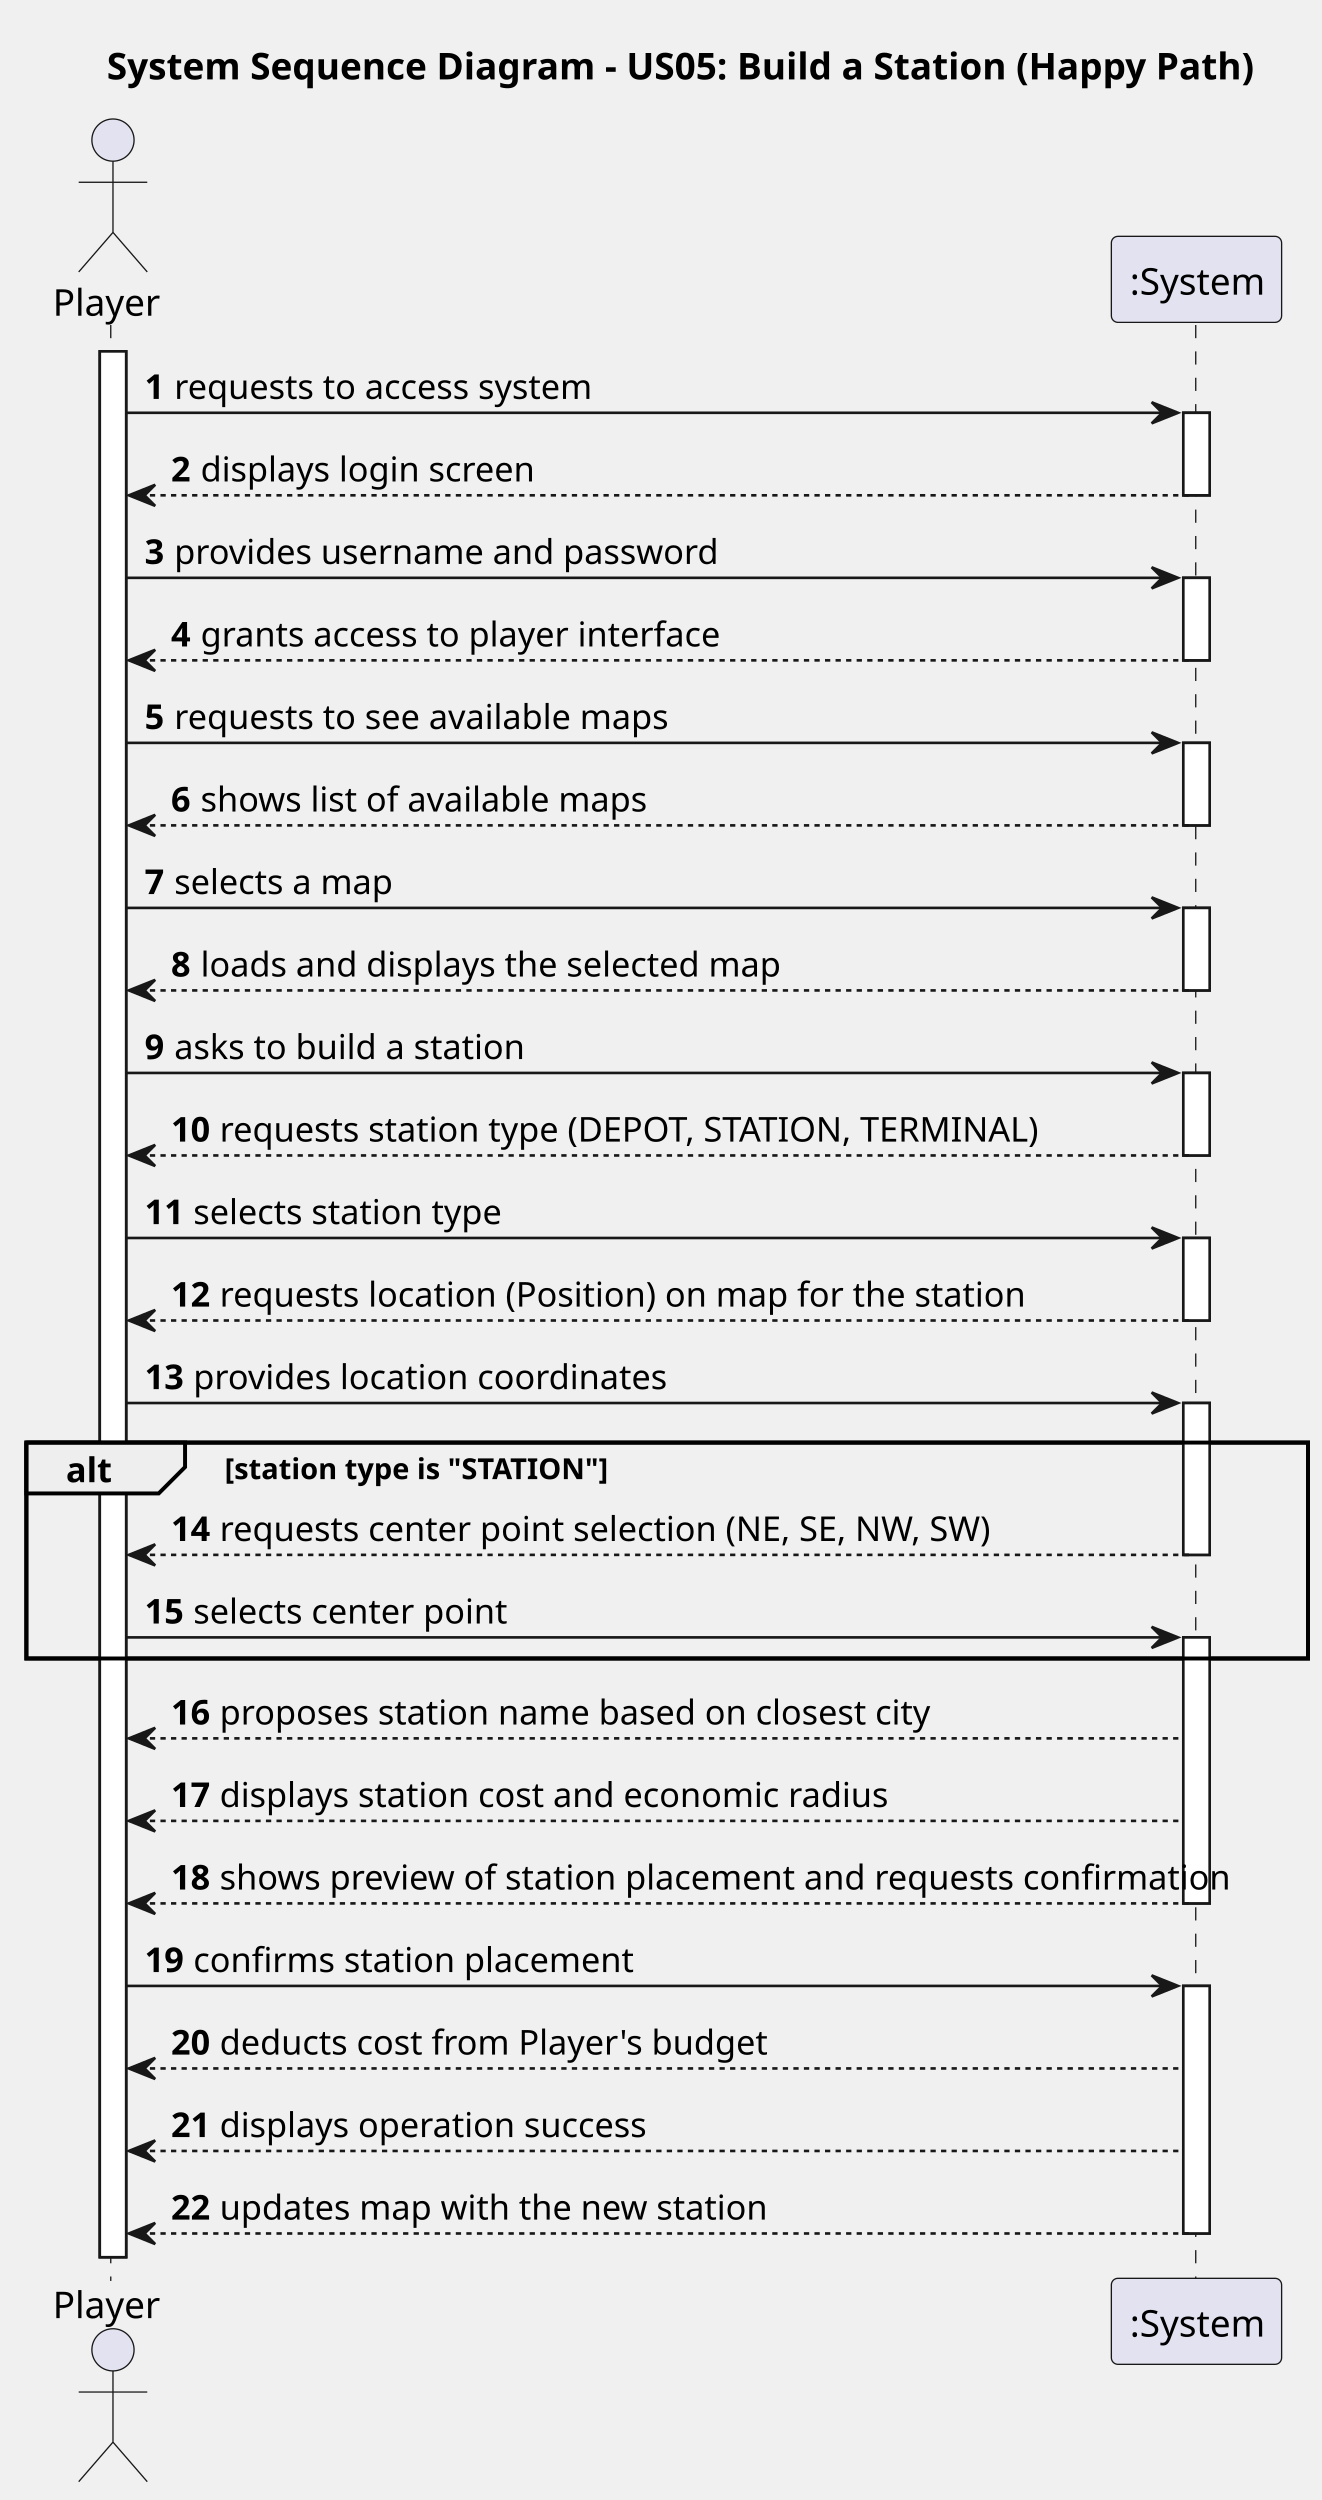
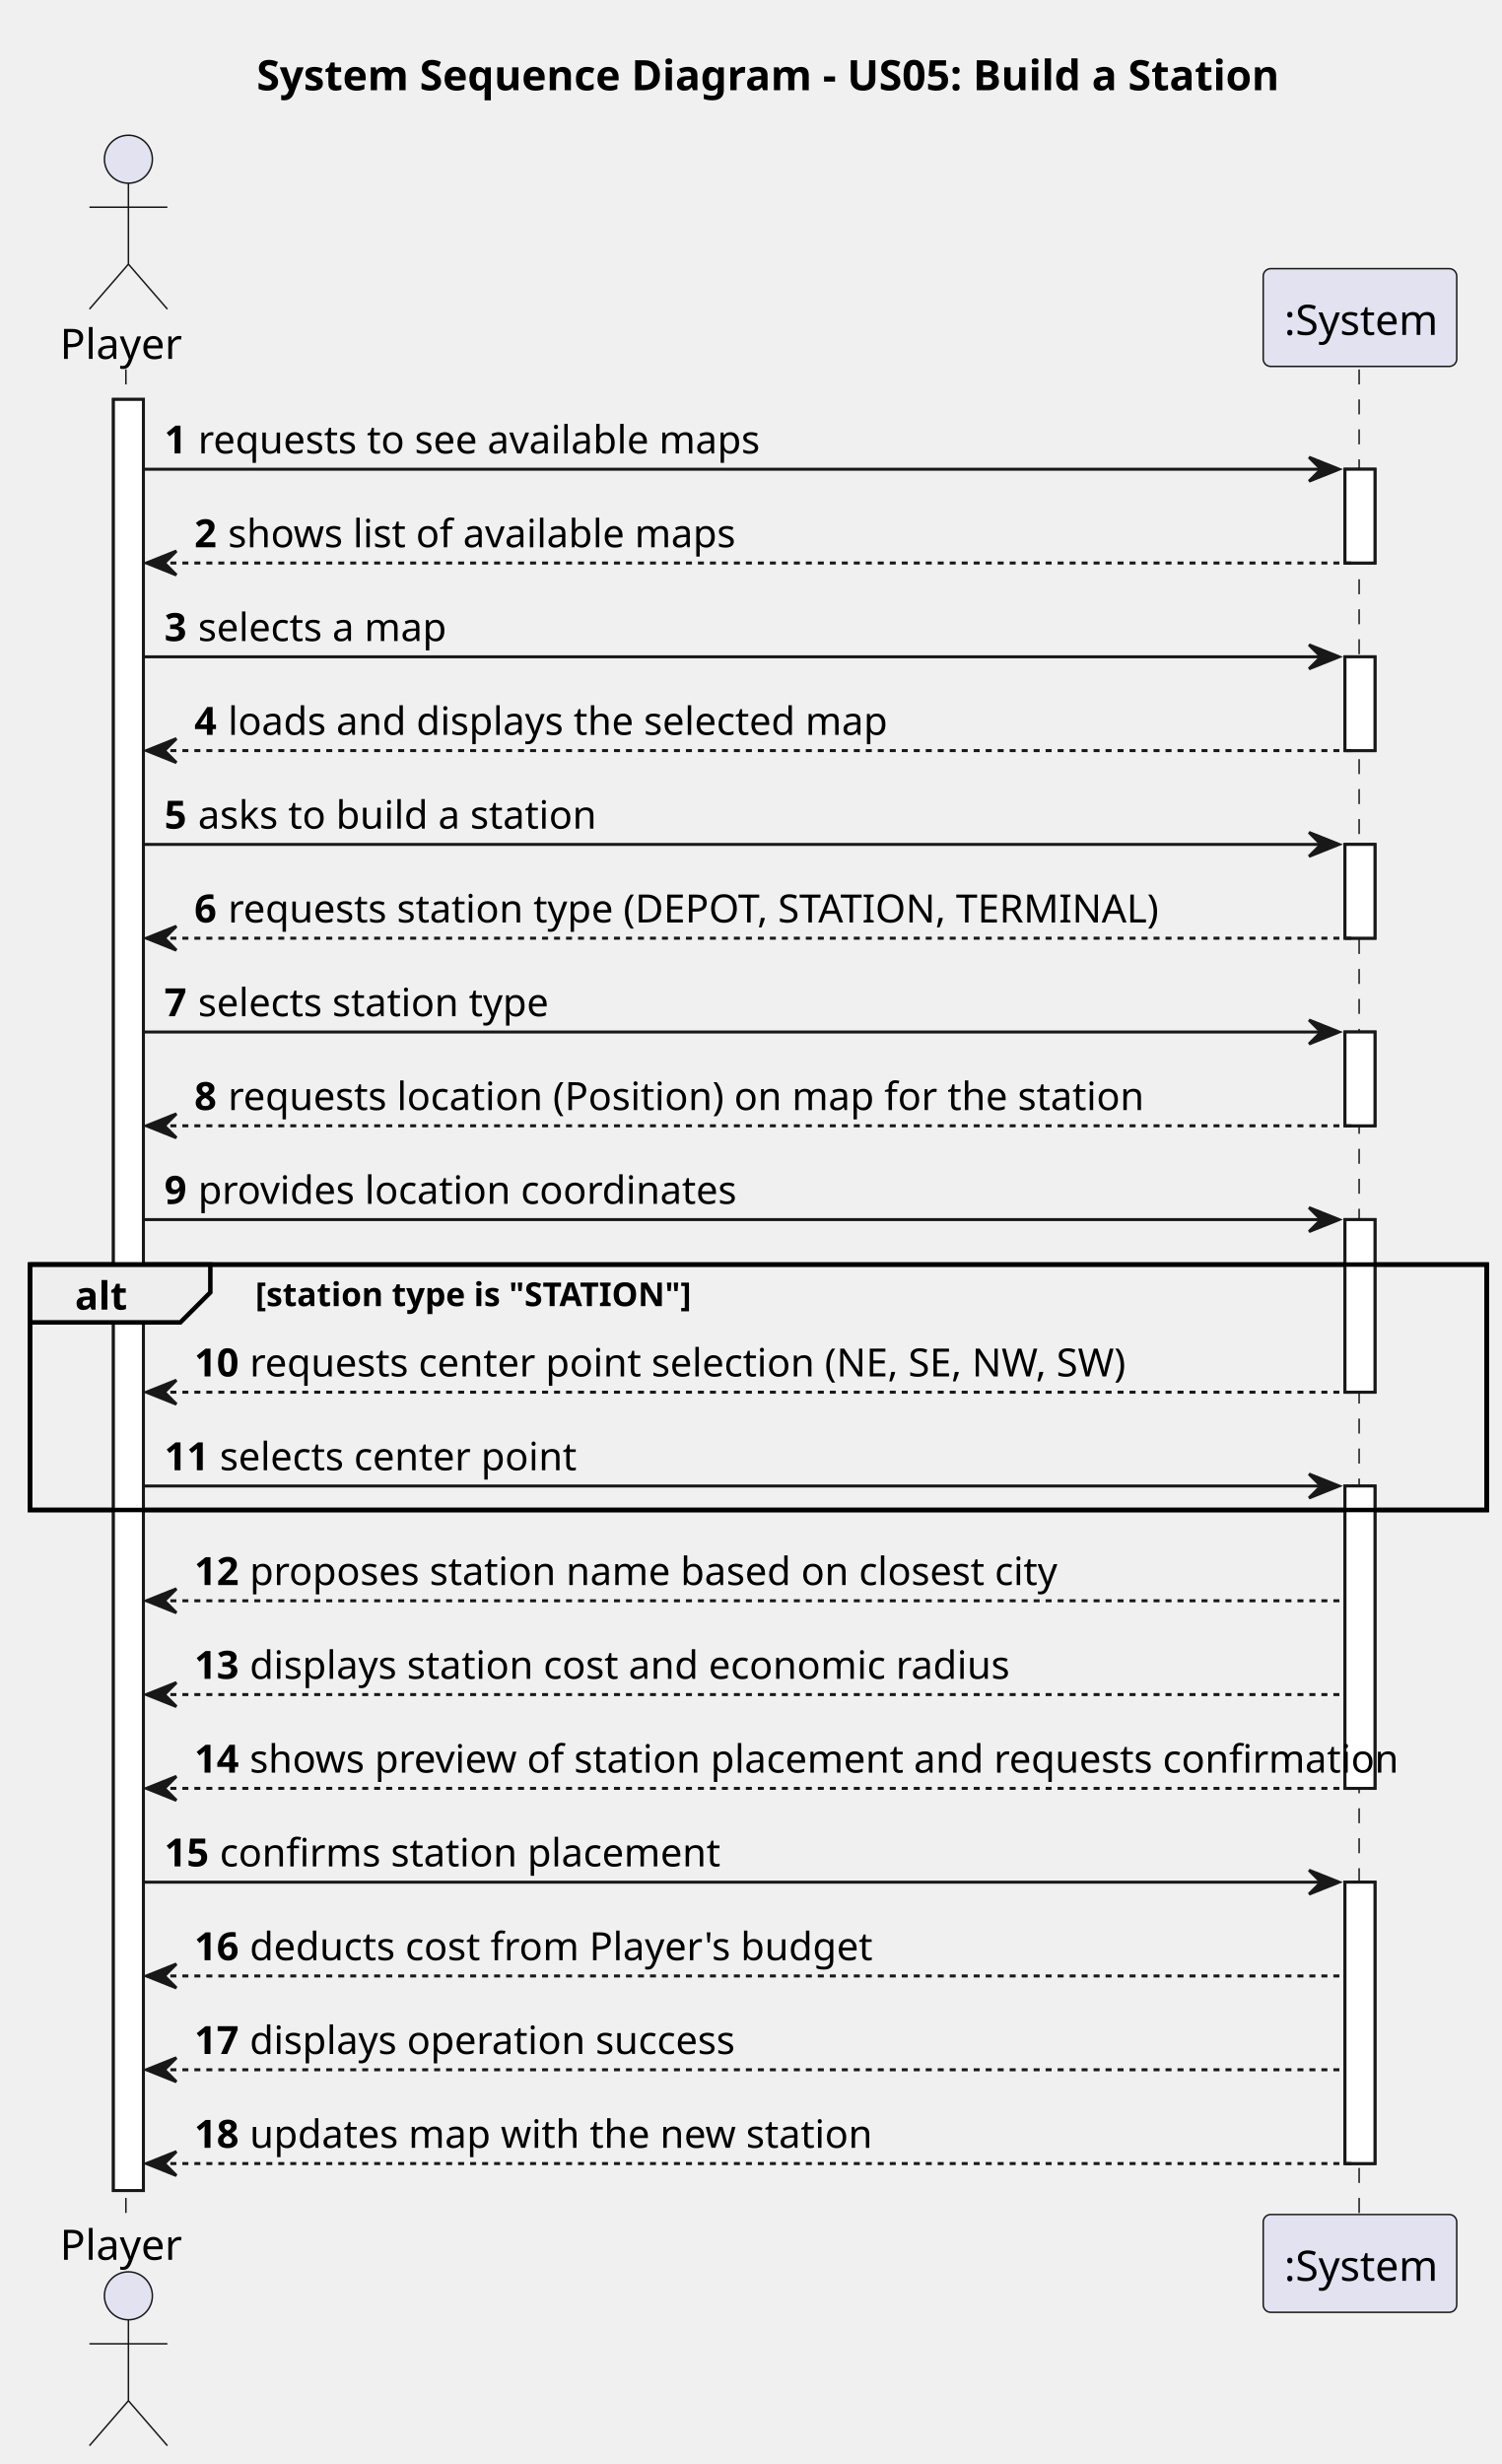
- <svg xmlns="http://www.w3.org/2000/svg" contentStyleType="text/css" height="948px" preserveAspectRatio="none" style="width:501px;height:948px;background:#FFFFFF;" version="1.1" viewBox="0 0 501 948" width="501px" zoomAndPan="magnify">
+ <svg xmlns="http://www.w3.org/2000/svg" contentStyleType="text/css" height="822px" preserveAspectRatio="none" style="width:501px;height:822px;background:#FFFFFF;" version="1.1" viewBox="0 0 501 822" width="501px" zoomAndPan="magnify">
  <defs />
  <g>
-     <text fill="#000000" font-family="sans-serif" font-size="14" font-weight="bold" lengthAdjust="spacing" textLength="423.985" x="40.503" y="30.107">System Sequence Diagram - US05: Build a Station (Happy Path)</text>
-     <rect fill="#FFFFFF" height="722.693" style="stroke:#181818;stroke-width:1.0;" width="10" x="37.841" y="133.242" />
+     <text fill="#000000" font-family="sans-serif" font-size="14" font-weight="bold" lengthAdjust="spacing" textLength="333.758" x="85.617" y="30.107">System Sequence Diagram - US05: Build a Station</text>
+     <rect fill="#FFFFFF" height="597.529" style="stroke:#181818;stroke-width:1.0;" width="10" x="37.841" y="133.242" />
    <rect fill="#FFFFFF" height="31.291" style="stroke:#181818;stroke-width:1.0;" width="10" x="448.709" y="156.533" />
    <rect fill="#FFFFFF" height="31.291" style="stroke:#181818;stroke-width:1.0;" width="10" x="448.709" y="219.115" />
    <rect fill="#FFFFFF" height="31.291" style="stroke:#181818;stroke-width:1.0;" width="10" x="448.709" y="281.697" />
    <rect fill="#FFFFFF" height="31.291" style="stroke:#181818;stroke-width:1.0;" width="10" x="448.709" y="344.279" />
-     <rect fill="#FFFFFF" height="31.291" style="stroke:#181818;stroke-width:1.0;" width="10" x="448.709" y="406.861" />
-     <rect fill="#FFFFFF" height="31.291" style="stroke:#181818;stroke-width:1.0;" width="10" x="448.709" y="469.443" />
-     <rect fill="#FFFFFF" height="57.582" style="stroke:#181818;stroke-width:1.0;" width="10" x="448.709" y="532.025" />
-     <rect fill="#FFFFFF" height="100.873" style="stroke:#181818;stroke-width:1.0;" width="10" x="448.709" y="620.898" />
-     <rect fill="#FFFFFF" height="93.873" style="stroke:#181818;stroke-width:1.0;" width="10" x="448.709" y="753.062" />
-     <rect fill="none" height="81.873" style="stroke:#000000;stroke-width:1.5;" width="485.992" x="10" y="547.025" />
-     <line style="stroke:#181818;stroke-width:0.5;stroke-dasharray:5.0,5.0;" x1="42" x2="42" y1="123.242" y2="864.936" />
-     <line style="stroke:#181818;stroke-width:0.5;stroke-dasharray:5.0,5.0;" x1="453.426" x2="453.426" y1="123.242" y2="864.936" />
+     <rect fill="#FFFFFF" height="57.582" style="stroke:#181818;stroke-width:1.0;" width="10" x="448.709" y="406.861" />
+     <rect fill="#FFFFFF" height="100.873" style="stroke:#181818;stroke-width:1.0;" width="10" x="448.709" y="495.734" />
+     <rect fill="#FFFFFF" height="93.873" style="stroke:#181818;stroke-width:1.0;" width="10" x="448.709" y="627.898" />
+     <rect fill="none" height="81.873" style="stroke:#000000;stroke-width:1.5;" width="485.992" x="10" y="421.861" />
+     <line style="stroke:#181818;stroke-width:0.5;stroke-dasharray:5.0,5.0;" x1="42" x2="42" y1="123.242" y2="739.771" />
+     <line style="stroke:#181818;stroke-width:0.5;stroke-dasharray:5.0,5.0;" x1="453.426" x2="453.426" y1="123.242" y2="739.771" />
    <text fill="#000000" font-family="sans-serif" font-size="14" lengthAdjust="spacing" textLength="39.683" x="20" y="119.728">Player</text>
    <ellipse cx="42.841" cy="53.121" fill="#E2E2F0" rx="8" ry="8" style="stroke:#181818;stroke-width:0.5;" />
    <path d="M42.841,61.121 L42.841,88.121 M29.841,69.121 L55.841,69.121 M42.841,88.121 L29.841,103.121 M42.841,88.121 L55.841,103.121 " fill="none" style="stroke:#181818;stroke-width:0.5;" />
-     <text fill="#000000" font-family="sans-serif" font-size="14" lengthAdjust="spacing" textLength="39.683" x="20" y="879.043">Player</text>
-     <ellipse cx="42.841" cy="891.057" fill="#E2E2F0" rx="8" ry="8" style="stroke:#181818;stroke-width:0.5;" />
-     <path d="M42.841,899.057 L42.841,926.057 M29.841,907.057 L55.841,907.057 M42.841,926.057 L29.841,941.057 M42.841,926.057 L55.841,941.057 " fill="none" style="stroke:#181818;stroke-width:0.5;" />
+     <text fill="#000000" font-family="sans-serif" font-size="14" lengthAdjust="spacing" textLength="39.683" x="20" y="753.879">Player</text>
+     <ellipse cx="42.841" cy="765.893" fill="#E2E2F0" rx="8" ry="8" style="stroke:#181818;stroke-width:0.5;" />
+     <path d="M42.841,773.893 L42.841,800.893 M29.841,781.893 L55.841,781.893 M42.841,800.893 L29.841,815.893 M42.841,800.893 L55.841,815.893 " fill="none" style="stroke:#181818;stroke-width:0.5;" />
    <rect fill="#E2E2F0" height="32.621" rx="2.5" ry="2.5" style="stroke:#181818;stroke-width:0.5;" width="64.565" x="421.426" y="89.621" />
    <text fill="#000000" font-family="sans-serif" font-size="14" lengthAdjust="spacing" textLength="50.565" x="428.426" y="111.728">:System</text>
-     <rect fill="#E2E2F0" height="32.621" rx="2.5" ry="2.5" style="stroke:#181818;stroke-width:0.5;" width="64.565" x="421.426" y="863.936" />
-     <text fill="#000000" font-family="sans-serif" font-size="14" lengthAdjust="spacing" textLength="50.565" x="428.426" y="886.043">:System</text>
-     <rect fill="#FFFFFF" height="722.693" style="stroke:#181818;stroke-width:1.0;" width="10" x="37.841" y="133.242" />
+     <rect fill="#E2E2F0" height="32.621" rx="2.5" ry="2.5" style="stroke:#181818;stroke-width:0.5;" width="64.565" x="421.426" y="738.771" />
+     <text fill="#000000" font-family="sans-serif" font-size="14" lengthAdjust="spacing" textLength="50.565" x="428.426" y="760.879">:System</text>
+     <rect fill="#FFFFFF" height="597.529" style="stroke:#181818;stroke-width:1.0;" width="10" x="37.841" y="133.242" />
    <rect fill="#FFFFFF" height="31.291" style="stroke:#181818;stroke-width:1.0;" width="10" x="448.709" y="156.533" />
    <rect fill="#FFFFFF" height="31.291" style="stroke:#181818;stroke-width:1.0;" width="10" x="448.709" y="219.115" />
    <rect fill="#FFFFFF" height="31.291" style="stroke:#181818;stroke-width:1.0;" width="10" x="448.709" y="281.697" />
    <rect fill="#FFFFFF" height="31.291" style="stroke:#181818;stroke-width:1.0;" width="10" x="448.709" y="344.279" />
-     <rect fill="#FFFFFF" height="31.291" style="stroke:#181818;stroke-width:1.0;" width="10" x="448.709" y="406.861" />
-     <rect fill="#FFFFFF" height="31.291" style="stroke:#181818;stroke-width:1.0;" width="10" x="448.709" y="469.443" />
-     <rect fill="#FFFFFF" height="57.582" style="stroke:#181818;stroke-width:1.0;" width="10" x="448.709" y="532.025" />
-     <rect fill="#FFFFFF" height="100.873" style="stroke:#181818;stroke-width:1.0;" width="10" x="448.709" y="620.898" />
-     <rect fill="#FFFFFF" height="93.873" style="stroke:#181818;stroke-width:1.0;" width="10" x="448.709" y="753.062" />
+     <rect fill="#FFFFFF" height="57.582" style="stroke:#181818;stroke-width:1.0;" width="10" x="448.709" y="406.861" />
+     <rect fill="#FFFFFF" height="100.873" style="stroke:#181818;stroke-width:1.0;" width="10" x="448.709" y="495.734" />
+     <rect fill="#FFFFFF" height="93.873" style="stroke:#181818;stroke-width:1.0;" width="10" x="448.709" y="627.898" />
    <polygon fill="#181818" points="436.709,152.533,446.709,156.533,436.709,160.533,440.709,156.533" style="stroke:#181818;stroke-width:1.0;" />
    <line style="stroke:#181818;stroke-width:1.0;" x1="47.841" x2="442.709" y1="156.533" y2="156.533" />
    <text fill="#000000" font-family="sans-serif" font-size="13" font-weight="bold" lengthAdjust="spacing" textLength="7.23" x="54.841" y="151.27">1</text>
-     <text fill="#000000" font-family="sans-serif" font-size="13" lengthAdjust="spacing" textLength="153.169" x="66.071" y="151.27">requests to access system</text>
+     <text fill="#000000" font-family="sans-serif" font-size="13" lengthAdjust="spacing" textLength="179.213" x="66.071" y="151.27">requests to see available maps</text>
    <polygon fill="#181818" points="58.841,183.824,48.841,187.824,58.841,191.824,54.841,187.824" style="stroke:#181818;stroke-width:1.0;" />
    <line style="stroke:#181818;stroke-width:1.0;stroke-dasharray:2.0,2.0;" x1="52.841" x2="452.709" y1="187.824" y2="187.824" />
    <text fill="#000000" font-family="sans-serif" font-size="13" font-weight="bold" lengthAdjust="spacing" textLength="7.23" x="64.841" y="182.561">2</text>
-     <text fill="#000000" font-family="sans-serif" font-size="13" lengthAdjust="spacing" textLength="120.675" x="76.071" y="182.561">displays login screen</text>
+     <text fill="#000000" font-family="sans-serif" font-size="13" lengthAdjust="spacing" textLength="161.129" x="76.071" y="182.561">shows list of available maps</text>
    <polygon fill="#181818" points="436.709,215.115,446.709,219.115,436.709,223.115,440.709,219.115" style="stroke:#181818;stroke-width:1.0;" />
    <line style="stroke:#181818;stroke-width:1.0;" x1="47.841" x2="442.709" y1="219.115" y2="219.115" />
    <text fill="#000000" font-family="sans-serif" font-size="13" font-weight="bold" lengthAdjust="spacing" textLength="7.23" x="54.841" y="213.852">3</text>
-     <text fill="#000000" font-family="sans-serif" font-size="13" lengthAdjust="spacing" textLength="195.108" x="66.071" y="213.852">provides username and password</text>
+     <text fill="#000000" font-family="sans-serif" font-size="13" lengthAdjust="spacing" textLength="80.203" x="66.071" y="213.852">selects a map</text>
    <polygon fill="#181818" points="58.841,246.406,48.841,250.406,58.841,254.406,54.841,250.406" style="stroke:#181818;stroke-width:1.0;" />
    <line style="stroke:#181818;stroke-width:1.0;stroke-dasharray:2.0,2.0;" x1="52.841" x2="452.709" y1="250.406" y2="250.406" />
    <text fill="#000000" font-family="sans-serif" font-size="13" font-weight="bold" lengthAdjust="spacing" textLength="7.23" x="64.841" y="245.144">4</text>
-     <text fill="#000000" font-family="sans-serif" font-size="13" lengthAdjust="spacing" textLength="187.148" x="76.071" y="245.144">grants access to player interface</text>
+     <text fill="#000000" font-family="sans-serif" font-size="13" lengthAdjust="spacing" textLength="209.574" x="76.071" y="245.144">loads and displays the selected map</text>
    <polygon fill="#181818" points="436.709,277.697,446.709,281.697,436.709,285.697,440.709,281.697" style="stroke:#181818;stroke-width:1.0;" />
    <line style="stroke:#181818;stroke-width:1.0;" x1="47.841" x2="442.709" y1="281.697" y2="281.697" />
    <text fill="#000000" font-family="sans-serif" font-size="13" font-weight="bold" lengthAdjust="spacing" textLength="7.23" x="54.841" y="276.435">5</text>
-     <text fill="#000000" font-family="sans-serif" font-size="13" lengthAdjust="spacing" textLength="179.213" x="66.071" y="276.435">requests to see available maps</text>
+     <text fill="#000000" font-family="sans-serif" font-size="13" lengthAdjust="spacing" textLength="125.017" x="66.071" y="276.435">asks to build a station</text>
    <polygon fill="#181818" points="58.841,308.988,48.841,312.988,58.841,316.988,54.841,312.988" style="stroke:#181818;stroke-width:1.0;" />
    <line style="stroke:#181818;stroke-width:1.0;stroke-dasharray:2.0,2.0;" x1="52.841" x2="452.709" y1="312.988" y2="312.988" />
    <text fill="#000000" font-family="sans-serif" font-size="13" font-weight="bold" lengthAdjust="spacing" textLength="7.23" x="64.841" y="307.726">6</text>
-     <text fill="#000000" font-family="sans-serif" font-size="13" lengthAdjust="spacing" textLength="161.129" x="76.071" y="307.726">shows list of available maps</text>
+     <text fill="#000000" font-family="sans-serif" font-size="13" lengthAdjust="spacing" textLength="313.523" x="76.071" y="307.726">requests station type (DEPOT, STATION, TERMINAL)</text>
    <polygon fill="#181818" points="436.709,340.279,446.709,344.279,436.709,348.279,440.709,344.279" style="stroke:#181818;stroke-width:1.0;" />
    <line style="stroke:#181818;stroke-width:1.0;" x1="47.841" x2="442.709" y1="344.279" y2="344.279" />
    <text fill="#000000" font-family="sans-serif" font-size="13" font-weight="bold" lengthAdjust="spacing" textLength="7.23" x="54.841" y="339.017">7</text>
-     <text fill="#000000" font-family="sans-serif" font-size="13" lengthAdjust="spacing" textLength="80.203" x="66.071" y="339.017">selects a map</text>
+     <text fill="#000000" font-family="sans-serif" font-size="13" lengthAdjust="spacing" textLength="110.557" x="66.071" y="339.017">selects station type</text>
    <polygon fill="#181818" points="58.841,371.57,48.841,375.57,58.841,379.57,54.841,375.57" style="stroke:#181818;stroke-width:1.0;" />
    <line style="stroke:#181818;stroke-width:1.0;stroke-dasharray:2.0,2.0;" x1="52.841" x2="452.709" y1="375.57" y2="375.57" />
    <text fill="#000000" font-family="sans-serif" font-size="13" font-weight="bold" lengthAdjust="spacing" textLength="7.23" x="64.841" y="370.308">8</text>
-     <text fill="#000000" font-family="sans-serif" font-size="13" lengthAdjust="spacing" textLength="209.574" x="76.071" y="370.308">loads and displays the selected map</text>
+     <text fill="#000000" font-family="sans-serif" font-size="13" lengthAdjust="spacing" textLength="286.152" x="76.071" y="370.308">requests location (Position) on map for the station</text>
    <polygon fill="#181818" points="436.709,402.861,446.709,406.861,436.709,410.861,440.709,406.861" style="stroke:#181818;stroke-width:1.0;" />
    <line style="stroke:#181818;stroke-width:1.0;" x1="47.841" x2="442.709" y1="406.861" y2="406.861" />
    <text fill="#000000" font-family="sans-serif" font-size="13" font-weight="bold" lengthAdjust="spacing" textLength="7.23" x="54.841" y="401.599">9</text>
-     <text fill="#000000" font-family="sans-serif" font-size="13" lengthAdjust="spacing" textLength="125.017" x="66.071" y="401.599">asks to build a station</text>
-     <polygon fill="#181818" points="58.841,434.152,48.841,438.152,58.841,442.152,54.841,438.152" style="stroke:#181818;stroke-width:1.0;" />
-     <line style="stroke:#181818;stroke-width:1.0;stroke-dasharray:2.0,2.0;" x1="52.841" x2="452.709" y1="438.152" y2="438.152" />
-     <text fill="#000000" font-family="sans-serif" font-size="13" font-weight="bold" lengthAdjust="spacing" textLength="14.46" x="64.841" y="432.89">10</text>
-     <text fill="#000000" font-family="sans-serif" font-size="13" lengthAdjust="spacing" textLength="313.523" x="83.301" y="432.89">requests station type (DEPOT, STATION, TERMINAL)</text>
-     <polygon fill="#181818" points="436.709,465.443,446.709,469.443,436.709,473.443,440.709,469.443" style="stroke:#181818;stroke-width:1.0;" />
-     <line style="stroke:#181818;stroke-width:1.0;" x1="47.841" x2="442.709" y1="469.443" y2="469.443" />
-     <text fill="#000000" font-family="sans-serif" font-size="13" font-weight="bold" lengthAdjust="spacing" textLength="14.46" x="54.841" y="464.181">11</text>
-     <text fill="#000000" font-family="sans-serif" font-size="13" lengthAdjust="spacing" textLength="110.557" x="73.301" y="464.181">selects station type</text>
-     <polygon fill="#181818" points="58.841,496.734,48.841,500.734,58.841,504.734,54.841,500.734" style="stroke:#181818;stroke-width:1.0;" />
-     <line style="stroke:#181818;stroke-width:1.0;stroke-dasharray:2.0,2.0;" x1="52.841" x2="452.709" y1="500.734" y2="500.734" />
-     <text fill="#000000" font-family="sans-serif" font-size="13" font-weight="bold" lengthAdjust="spacing" textLength="14.46" x="64.841" y="495.472">12</text>
-     <text fill="#000000" font-family="sans-serif" font-size="13" lengthAdjust="spacing" textLength="286.152" x="83.301" y="495.472">requests location (Position) on map for the station</text>
-     <polygon fill="#181818" points="436.709,528.025,446.709,532.025,436.709,536.025,440.709,532.025" style="stroke:#181818;stroke-width:1.0;" />
-     <line style="stroke:#181818;stroke-width:1.0;" x1="47.841" x2="442.709" y1="532.025" y2="532.025" />
-     <text fill="#000000" font-family="sans-serif" font-size="13" font-weight="bold" lengthAdjust="spacing" textLength="14.46" x="54.841" y="526.763">13</text>
-     <text fill="#000000" font-family="sans-serif" font-size="13" lengthAdjust="spacing" textLength="168.378" x="73.301" y="526.763">provides location coordinates</text>
-     <path d="M10,547.025 L70.171,547.025 L70.171,556.316 L60.171,566.316 L10,566.316 L10,547.025 " fill="#EEEEEE" style="stroke:#000000;stroke-width:1.5;" />
-     <rect fill="none" height="81.873" style="stroke:#000000;stroke-width:1.5;" width="485.992" x="10" y="547.025" />
-     <text fill="#000000" font-family="sans-serif" font-size="13" font-weight="bold" lengthAdjust="spacing" textLength="15.171" x="25" y="562.054">alt</text>
-     <text fill="#000000" font-family="sans-serif" font-size="11" font-weight="bold" lengthAdjust="spacing" textLength="143.048" x="85.171" y="560.895">[station type is "STATION"]</text>
-     <polygon fill="#181818" points="58.841,585.607,48.841,589.607,58.841,593.607,54.841,589.607" style="stroke:#181818;stroke-width:1.0;" />
-     <line style="stroke:#181818;stroke-width:1.0;stroke-dasharray:2.0,2.0;" x1="52.841" x2="452.709" y1="589.607" y2="589.607" />
-     <text fill="#000000" font-family="sans-serif" font-size="13" font-weight="bold" lengthAdjust="spacing" textLength="14.46" x="64.841" y="584.345">14</text>
-     <text fill="#000000" font-family="sans-serif" font-size="13" lengthAdjust="spacing" textLength="288.266" x="83.301" y="584.345">requests center point selection (NE, SE, NW, SW)</text>
-     <polygon fill="#181818" points="436.709,616.898,446.709,620.898,436.709,624.898,440.709,620.898" style="stroke:#181818;stroke-width:1.0;" />
-     <line style="stroke:#181818;stroke-width:1.0;" x1="47.841" x2="442.709" y1="620.898" y2="620.898" />
-     <text fill="#000000" font-family="sans-serif" font-size="13" font-weight="bold" lengthAdjust="spacing" textLength="14.46" x="54.841" y="615.636">15</text>
-     <text fill="#000000" font-family="sans-serif" font-size="13" lengthAdjust="spacing" textLength="112.004" x="73.301" y="615.636">selects center point</text>
+     <text fill="#000000" font-family="sans-serif" font-size="13" lengthAdjust="spacing" textLength="168.378" x="66.071" y="401.599">provides location coordinates</text>
+     <path d="M10,421.861 L70.171,421.861 L70.171,431.152 L60.171,441.152 L10,441.152 L10,421.861 " fill="#EEEEEE" style="stroke:#000000;stroke-width:1.5;" />
+     <rect fill="none" height="81.873" style="stroke:#000000;stroke-width:1.5;" width="485.992" x="10" y="421.861" />
+     <text fill="#000000" font-family="sans-serif" font-size="13" font-weight="bold" lengthAdjust="spacing" textLength="15.171" x="25" y="436.89">alt</text>
+     <text fill="#000000" font-family="sans-serif" font-size="11" font-weight="bold" lengthAdjust="spacing" textLength="143.048" x="85.171" y="435.731">[station type is "STATION"]</text>
+     <polygon fill="#181818" points="58.841,460.443,48.841,464.443,58.841,468.443,54.841,464.443" style="stroke:#181818;stroke-width:1.0;" />
+     <line style="stroke:#181818;stroke-width:1.0;stroke-dasharray:2.0,2.0;" x1="52.841" x2="452.709" y1="464.443" y2="464.443" />
+     <text fill="#000000" font-family="sans-serif" font-size="13" font-weight="bold" lengthAdjust="spacing" textLength="14.46" x="64.841" y="459.181">10</text>
+     <text fill="#000000" font-family="sans-serif" font-size="13" lengthAdjust="spacing" textLength="288.266" x="83.301" y="459.181">requests center point selection (NE, SE, NW, SW)</text>
+     <polygon fill="#181818" points="436.709,491.734,446.709,495.734,436.709,499.734,440.709,495.734" style="stroke:#181818;stroke-width:1.0;" />
+     <line style="stroke:#181818;stroke-width:1.0;" x1="47.841" x2="442.709" y1="495.734" y2="495.734" />
+     <text fill="#000000" font-family="sans-serif" font-size="13" font-weight="bold" lengthAdjust="spacing" textLength="14.46" x="54.841" y="490.472">11</text>
+     <text fill="#000000" font-family="sans-serif" font-size="13" lengthAdjust="spacing" textLength="112.004" x="73.301" y="490.472">selects center point</text>
+     <polygon fill="#181818" points="58.841,530.025,48.841,534.025,58.841,538.025,54.841,534.025" style="stroke:#181818;stroke-width:1.0;" />
+     <line style="stroke:#181818;stroke-width:1.0;stroke-dasharray:2.0,2.0;" x1="52.841" x2="447.709" y1="534.025" y2="534.025" />
+     <text fill="#000000" font-family="sans-serif" font-size="13" font-weight="bold" lengthAdjust="spacing" textLength="14.46" x="64.841" y="528.763">12</text>
+     <text fill="#000000" font-family="sans-serif" font-size="13" lengthAdjust="spacing" textLength="255.81" x="83.301" y="528.763">proposes station name based on closest city</text>
+     <polygon fill="#181818" points="58.841,561.316,48.841,565.316,58.841,569.316,54.841,565.316" style="stroke:#181818;stroke-width:1.0;" />
+     <line style="stroke:#181818;stroke-width:1.0;stroke-dasharray:2.0,2.0;" x1="52.841" x2="447.709" y1="565.316" y2="565.316" />
+     <text fill="#000000" font-family="sans-serif" font-size="13" font-weight="bold" lengthAdjust="spacing" textLength="14.46" x="64.841" y="560.054">13</text>
+     <text fill="#000000" font-family="sans-serif" font-size="13" lengthAdjust="spacing" textLength="239.903" x="83.301" y="560.054">displays station cost and economic radius</text>
+     <polygon fill="#181818" points="58.841,592.607,48.841,596.607,58.841,600.607,54.841,596.607" style="stroke:#181818;stroke-width:1.0;" />
+     <line style="stroke:#181818;stroke-width:1.0;stroke-dasharray:2.0,2.0;" x1="52.841" x2="452.709" y1="596.607" y2="596.607" />
+     <text fill="#000000" font-family="sans-serif" font-size="13" font-weight="bold" lengthAdjust="spacing" textLength="14.46" x="64.841" y="591.345">14</text>
+     <text fill="#000000" font-family="sans-serif" font-size="13" lengthAdjust="spacing" textLength="358.408" x="83.301" y="591.345">shows preview of station placement and requests confirmation</text>
+     <polygon fill="#181818" points="436.709,623.898,446.709,627.898,436.709,631.898,440.709,627.898" style="stroke:#181818;stroke-width:1.0;" />
+     <line style="stroke:#181818;stroke-width:1.0;" x1="47.841" x2="442.709" y1="627.898" y2="627.898" />
+     <text fill="#000000" font-family="sans-serif" font-size="13" font-weight="bold" lengthAdjust="spacing" textLength="14.46" x="54.841" y="622.636">15</text>
+     <text fill="#000000" font-family="sans-serif" font-size="13" lengthAdjust="spacing" textLength="154.623" x="73.301" y="622.636">confirms station placement</text>
    <polygon fill="#181818" points="58.841,655.189,48.841,659.189,58.841,663.189,54.841,659.189" style="stroke:#181818;stroke-width:1.0;" />
    <line style="stroke:#181818;stroke-width:1.0;stroke-dasharray:2.0,2.0;" x1="52.841" x2="447.709" y1="659.189" y2="659.189" />
    <text fill="#000000" font-family="sans-serif" font-size="13" font-weight="bold" lengthAdjust="spacing" textLength="14.46" x="64.841" y="653.927">16</text>
-     <text fill="#000000" font-family="sans-serif" font-size="13" lengthAdjust="spacing" textLength="255.81" x="83.301" y="653.927">proposes station name based on closest city</text>
+     <text fill="#000000" font-family="sans-serif" font-size="13" lengthAdjust="spacing" textLength="195.413" x="83.301" y="653.927">deducts cost from Player's budget</text>
    <polygon fill="#181818" points="58.841,686.481,48.841,690.481,58.841,694.481,54.841,690.481" style="stroke:#181818;stroke-width:1.0;" />
    <line style="stroke:#181818;stroke-width:1.0;stroke-dasharray:2.0,2.0;" x1="52.841" x2="447.709" y1="690.481" y2="690.481" />
    <text fill="#000000" font-family="sans-serif" font-size="13" font-weight="bold" lengthAdjust="spacing" textLength="14.46" x="64.841" y="685.218">17</text>
-     <text fill="#000000" font-family="sans-serif" font-size="13" lengthAdjust="spacing" textLength="239.903" x="83.301" y="685.218">displays station cost and economic radius</text>
+     <text fill="#000000" font-family="sans-serif" font-size="13" lengthAdjust="spacing" textLength="155.359" x="83.301" y="685.218">displays operation success</text>
    <polygon fill="#181818" points="58.841,717.771,48.841,721.771,58.841,725.771,54.841,721.771" style="stroke:#181818;stroke-width:1.0;" />
    <line style="stroke:#181818;stroke-width:1.0;stroke-dasharray:2.0,2.0;" x1="52.841" x2="452.709" y1="721.771" y2="721.771" />
    <text fill="#000000" font-family="sans-serif" font-size="13" font-weight="bold" lengthAdjust="spacing" textLength="14.46" x="64.841" y="716.509">18</text>
-     <text fill="#000000" font-family="sans-serif" font-size="13" lengthAdjust="spacing" textLength="358.408" x="83.301" y="716.509">shows preview of station placement and requests confirmation</text>
-     <polygon fill="#181818" points="436.709,749.062,446.709,753.062,436.709,757.062,440.709,753.062" style="stroke:#181818;stroke-width:1.0;" />
-     <line style="stroke:#181818;stroke-width:1.0;" x1="47.841" x2="442.709" y1="753.062" y2="753.062" />
-     <text fill="#000000" font-family="sans-serif" font-size="13" font-weight="bold" lengthAdjust="spacing" textLength="14.46" x="54.841" y="747.8">19</text>
-     <text fill="#000000" font-family="sans-serif" font-size="13" lengthAdjust="spacing" textLength="154.623" x="73.301" y="747.8">confirms station placement</text>
-     <polygon fill="#181818" points="58.841,780.354,48.841,784.354,58.841,788.354,54.841,784.354" style="stroke:#181818;stroke-width:1.0;" />
-     <line style="stroke:#181818;stroke-width:1.0;stroke-dasharray:2.0,2.0;" x1="52.841" x2="447.709" y1="784.354" y2="784.354" />
-     <text fill="#000000" font-family="sans-serif" font-size="13" font-weight="bold" lengthAdjust="spacing" textLength="14.46" x="64.841" y="779.091">20</text>
-     <text fill="#000000" font-family="sans-serif" font-size="13" lengthAdjust="spacing" textLength="195.413" x="83.301" y="779.091">deducts cost from Player's budget</text>
-     <polygon fill="#181818" points="58.841,811.644,48.841,815.644,58.841,819.644,54.841,815.644" style="stroke:#181818;stroke-width:1.0;" />
-     <line style="stroke:#181818;stroke-width:1.0;stroke-dasharray:2.0,2.0;" x1="52.841" x2="447.709" y1="815.644" y2="815.644" />
-     <text fill="#000000" font-family="sans-serif" font-size="13" font-weight="bold" lengthAdjust="spacing" textLength="14.46" x="64.841" y="810.382">21</text>
-     <text fill="#000000" font-family="sans-serif" font-size="13" lengthAdjust="spacing" textLength="155.359" x="83.301" y="810.382">displays operation success</text>
-     <polygon fill="#181818" points="58.841,842.936,48.841,846.936,58.841,850.936,54.841,846.936" style="stroke:#181818;stroke-width:1.0;" />
-     <line style="stroke:#181818;stroke-width:1.0;stroke-dasharray:2.0,2.0;" x1="52.841" x2="452.709" y1="846.936" y2="846.936" />
-     <text fill="#000000" font-family="sans-serif" font-size="13" font-weight="bold" lengthAdjust="spacing" textLength="14.46" x="64.841" y="841.673">22</text>
-     <text fill="#000000" font-family="sans-serif" font-size="13" lengthAdjust="spacing" textLength="192.95" x="83.301" y="841.673">updates map with the new station</text>
+     <text fill="#000000" font-family="sans-serif" font-size="13" lengthAdjust="spacing" textLength="192.95" x="83.301" y="716.509">updates map with the new station</text>
  </g>
</svg>
